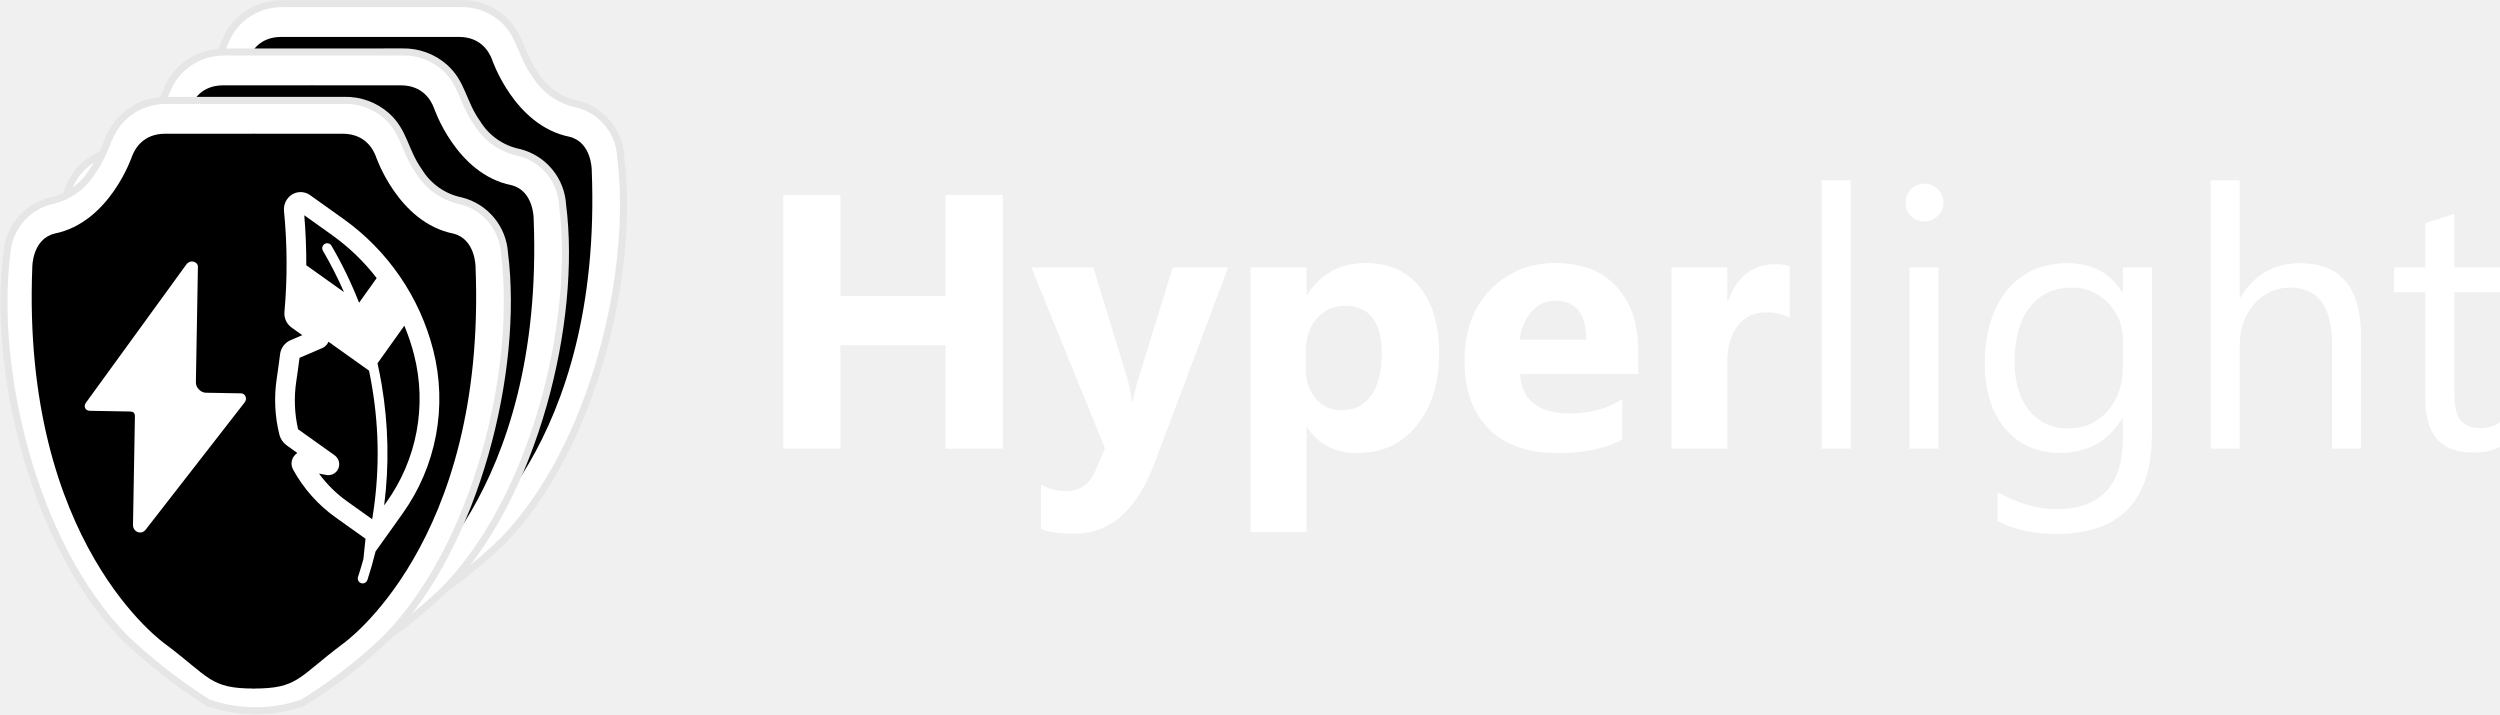
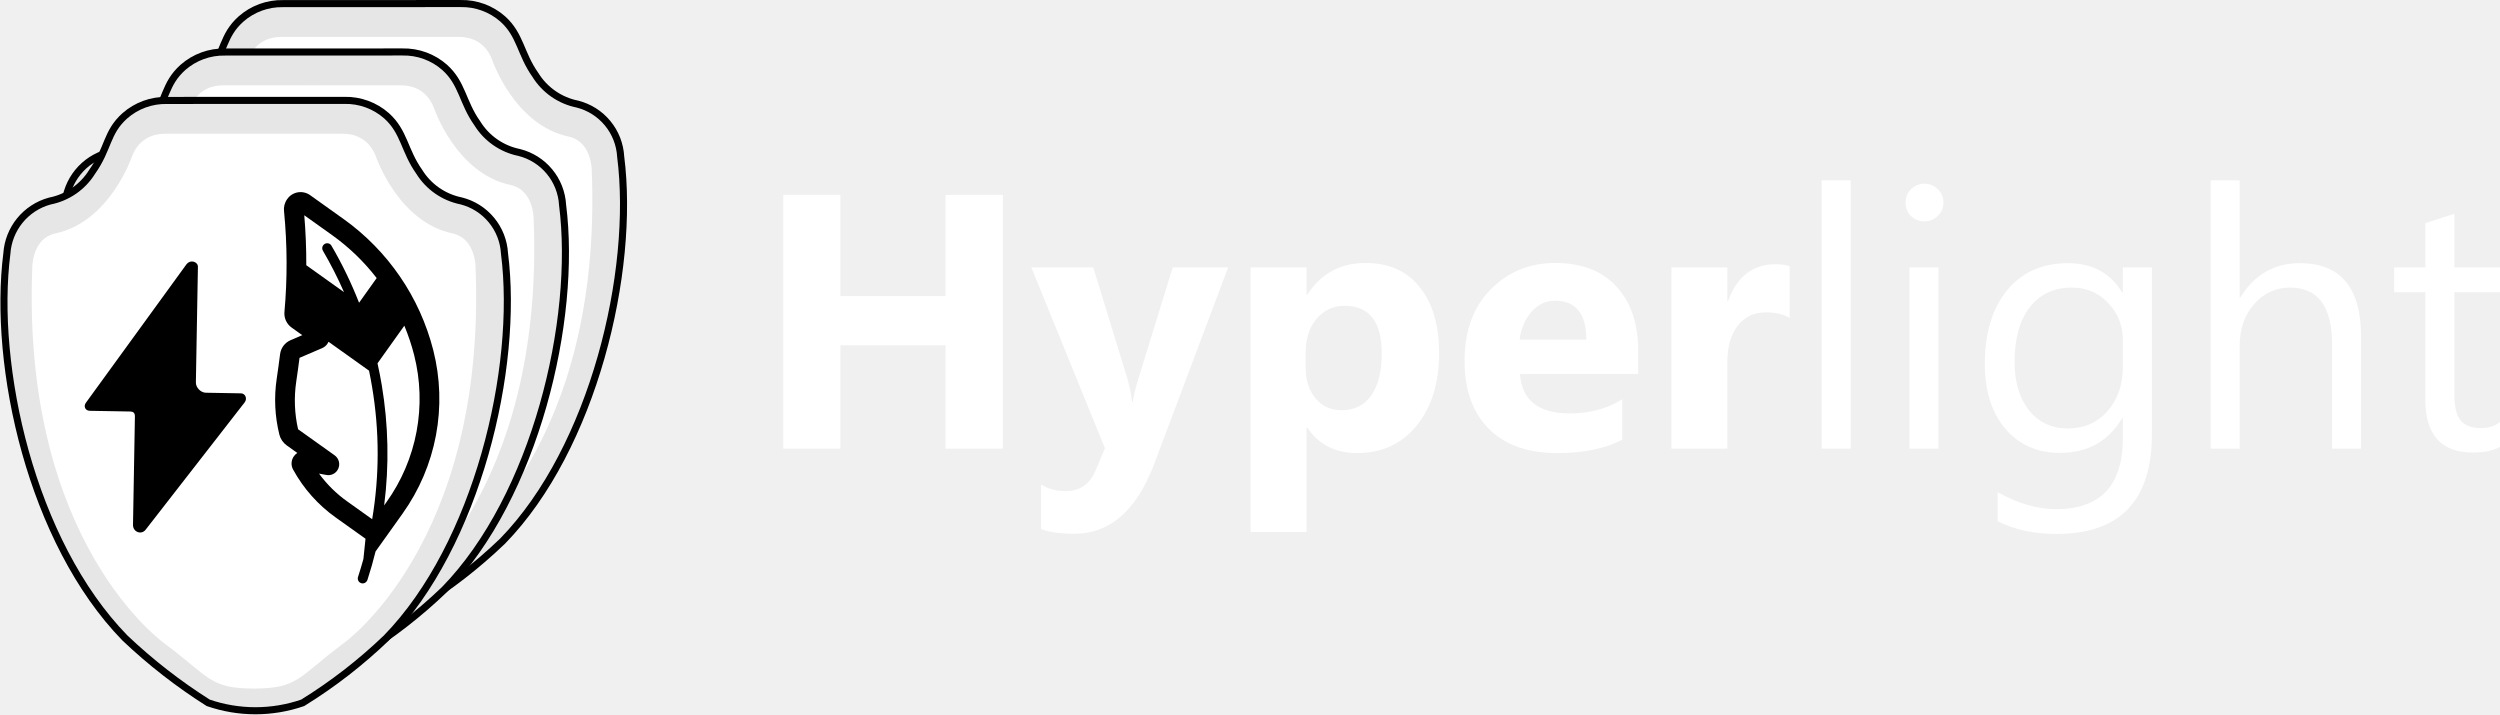
<svg xmlns="http://www.w3.org/2000/svg" width="1414" height="404" viewBox="0 0 1414 404" fill="none">
  <path d="M567.215 253.752H534.785V195.293H475.33V253.752H443V110.208H475.33V167.465H534.785V110.208H567.215V253.752Z" fill="white" />
  <path d="M694.633 151.249L652.995 261.96C642.985 288.587 627.905 301.9 607.753 301.9C600.079 301.9 593.773 301.032 588.835 299.297V274.072C593.039 276.541 597.61 277.776 602.548 277.776C610.689 277.776 616.361 273.939 619.564 266.264L624.969 253.552L583.33 151.249H618.363L637.48 213.612C638.681 217.482 639.616 222.053 640.283 227.325H640.683C641.284 223.455 642.385 218.95 643.986 213.812L663.304 151.249H694.633Z" fill="white" />
  <path d="M739.375 241.84H738.974V300.899H707.345V151.249H738.974V166.665H739.375C747.182 154.719 758.159 148.747 772.305 148.747C785.584 148.747 795.827 153.318 803.034 162.46C810.307 171.536 813.944 183.915 813.944 199.598C813.944 216.681 809.707 230.395 801.232 240.739C792.824 251.082 781.614 256.254 767.601 256.254C755.256 256.254 745.847 251.449 739.375 241.84ZM738.474 199.798V208.006C738.474 215.08 740.342 220.852 744.079 225.323C747.816 229.794 752.72 232.03 758.793 232.03C765.999 232.03 771.571 229.261 775.508 223.722C779.512 218.116 781.514 210.208 781.514 199.998C781.514 181.98 774.507 172.971 760.494 172.971C754.022 172.971 748.717 175.44 744.58 180.378C740.509 185.25 738.474 191.723 738.474 199.798Z" fill="white" />
  <path d="M926.548 211.51H859.686C860.754 226.391 870.129 233.832 887.812 233.832C899.089 233.832 908.999 231.162 917.54 225.824V248.647C908.064 253.718 895.753 256.254 880.606 256.254C864.057 256.254 851.212 251.683 842.07 242.541C832.928 233.331 828.357 220.519 828.357 204.102C828.357 187.085 833.295 173.605 843.171 163.662C853.047 153.718 865.191 148.747 879.605 148.747C894.552 148.747 906.096 153.185 914.237 162.06C922.444 170.936 926.548 182.981 926.548 198.196V211.51ZM897.221 192.09C897.221 177.409 891.282 170.068 879.405 170.068C874.333 170.068 869.929 172.17 866.192 176.374C862.522 180.579 860.287 185.817 859.486 192.09H897.221Z" fill="white" />
  <path d="M1012.23 179.778C1008.42 177.709 1003.99 176.675 998.915 176.675C992.042 176.675 986.671 179.211 982.8 184.282C978.93 189.287 976.995 196.127 976.995 204.803V253.752H945.366V151.249H976.995V170.268H977.395C982.4 156.388 991.408 149.447 1004.42 149.447C1007.76 149.447 1010.36 149.848 1012.23 150.649V179.778Z" fill="white" />
  <path d="M1046.76 253.752H1030.34V102H1046.76V253.752Z" fill="white" />
  <path d="M1088.4 125.223C1085.46 125.223 1082.96 124.222 1080.89 122.22C1078.82 120.218 1077.79 117.682 1077.79 114.613C1077.79 111.543 1078.82 109.007 1080.89 107.005C1082.96 104.936 1085.46 103.902 1088.4 103.902C1091.4 103.902 1093.94 104.936 1096.01 107.005C1098.14 109.007 1099.21 111.543 1099.21 114.613C1099.21 117.549 1098.14 120.051 1096.01 122.12C1093.94 124.189 1091.4 125.223 1088.4 125.223ZM1096.41 253.752H1079.99V151.249H1096.41V253.752Z" fill="white" />
  <path d="M1217.12 245.544C1217.12 283.181 1199.1 302 1163.07 302C1150.39 302 1139.31 299.598 1129.84 294.793V278.376C1141.38 284.783 1152.39 287.986 1162.87 287.986C1188.09 287.986 1200.7 274.573 1200.7 247.746V236.535H1200.3C1192.49 249.614 1180.75 256.154 1165.07 256.154C1152.32 256.154 1142.05 251.616 1134.24 242.541C1126.5 233.398 1122.63 221.152 1122.63 205.804C1122.63 188.386 1126.8 174.539 1135.14 164.262C1143.55 153.985 1155.03 148.847 1169.57 148.847C1183.39 148.847 1193.63 154.386 1200.3 165.463H1200.7V151.249H1217.12V245.544ZM1200.7 207.405V192.29C1200.7 184.149 1197.93 177.175 1192.39 171.369C1186.92 165.564 1180.08 162.661 1171.88 162.661C1161.73 162.661 1153.79 166.364 1148.05 173.772C1142.31 181.112 1139.45 191.423 1139.45 204.703C1139.45 216.114 1142.18 225.257 1147.65 232.13C1153.19 238.937 1160.5 242.34 1169.57 242.34C1178.78 242.34 1186.26 239.07 1191.99 232.531C1197.8 225.991 1200.7 217.616 1200.7 207.405Z" fill="white" />
  <path d="M1335.43 253.752H1319.01V194.693C1319.01 173.338 1311.07 162.661 1295.19 162.661C1287.18 162.661 1280.44 165.764 1274.97 171.97C1269.5 178.109 1266.76 186.017 1266.76 195.694V253.752H1250.35V102H1266.76V168.266H1267.16C1275.04 155.32 1286.25 148.847 1300.8 148.847C1323.88 148.847 1335.43 162.761 1335.43 190.589V253.752Z" fill="white" />
  <path d="M1414 252.751C1410.13 254.886 1405.03 255.954 1398.69 255.954C1380.74 255.954 1371.76 245.944 1371.76 225.924V165.263H1354.14V151.249H1371.76V126.224L1388.18 120.919V151.249H1414V165.263H1388.18V223.021C1388.18 229.895 1389.34 234.799 1391.68 237.736C1394.01 240.672 1397.89 242.14 1403.29 242.14C1407.43 242.14 1411 241.006 1414 238.737V252.751Z" fill="white" />
-   <path d="M160.155 2.047C151.395 1.855 142.881 4.965 136.306 10.758C125.8 20.172 127.218 29.172 117.842 42.402C115.221 46.63 111.762 50.277 107.677 53.116C103.593 55.955 98.969 57.927 94.093 58.909L93.729 58.996C87.14 60.819 81.279 64.643 76.957 69.941C72.635 75.239 70.066 81.748 69.604 88.569C61.458 152.447 83.411 251.749 136.406 306.113C150.865 319.827 166.626 332.097 183.465 342.752C200.783 348.733 219.607 348.733 236.925 342.752C253.948 332.23 269.812 319.935 284.248 306.074C335.549 253.455 359.36 153.716 351.05 88.532C350.655 81.626 348.068 75.026 343.663 69.691C339.259 64.357 333.269 60.566 326.562 58.87C321.685 57.888 317.061 55.916 312.977 53.077C308.892 50.238 305.434 46.593 302.813 42.365C294.328 30.39 294.44 19.771 284.347 10.721C277.773 4.927 269.26 1.817 260.498 2.008L160.155 2.047Z" fill="white" stroke="#E6E6E6" stroke-width="4" />
-   <path d="M259.486 20.875H209.165L168.82 176.759L209.165 334.682C234.27 334.682 234.27 328.405 259.374 309.577C259.374 309.577 340.964 253.092 334.688 96.189C334.688 96.189 334.718 80.498 322.136 77.36C290.755 71.084 278.203 33.427 278.203 33.427C276.546 29.234 271.927 20.875 259.486 20.875Z" fill="black" />
-   <path d="M159.19 20.875H209.51V334.682C184.406 334.682 184.406 328.405 159.301 309.577C159.301 309.577 77.711 253.092 83.987 96.189C83.987 96.189 83.957 80.498 96.54 77.36C127.92 71.084 140.473 33.427 140.473 33.427C142.129 29.234 146.749 20.875 159.19 20.875Z" fill="black" />
-   <path d="M127.298 29.428C118.538 29.236 110.024 32.345 103.449 38.139C92.943 47.553 94.361 56.553 84.985 69.783C82.364 74.011 78.905 77.658 74.82 80.497C70.736 83.336 66.113 85.307 61.236 86.29L60.872 86.377C54.283 88.2 48.422 92.024 44.1 97.322C39.779 102.62 37.209 109.128 36.747 115.95C28.601 179.828 50.554 279.13 103.55 333.494C118.008 347.208 133.769 359.477 150.608 370.133C167.926 376.114 186.75 376.114 204.068 370.133C221.091 359.61 236.955 347.315 251.391 333.455C302.692 280.836 326.503 181.097 318.193 115.913C317.798 109.007 315.211 102.407 310.806 97.072C306.402 91.738 300.412 87.947 293.705 86.251C288.829 85.269 284.204 83.297 280.12 80.458C276.035 77.619 272.577 73.974 269.956 69.746C261.471 57.771 261.583 47.152 251.491 38.102C244.916 32.308 236.403 29.198 227.641 29.389L127.298 29.428Z" fill="white" stroke="#E6E6E6" stroke-width="4" />
-   <path d="M226.629 48.256H176.308L135.963 204.14L176.308 362.062C201.413 362.062 201.413 355.786 226.517 336.958C226.517 336.958 308.107 280.473 301.831 123.569C301.831 123.569 301.861 107.879 289.279 104.741C257.898 98.465 245.346 60.808 245.346 60.808C243.689 56.615 239.07 48.256 226.629 48.256Z" fill="black" />
-   <path d="M126.333 48.256H176.654V362.062C151.549 362.062 151.549 355.786 126.444 336.958C126.444 336.958 44.854 280.473 51.13 123.569C51.13 123.569 51.1 107.879 63.683 104.741C95.063 98.465 107.616 60.808 107.616 60.808C109.272 56.615 113.892 48.256 126.333 48.256Z" fill="black" />
-   <path d="M94.441 56.809C85.681 56.618 77.166 59.727 70.592 65.52C60.086 74.934 61.504 83.934 52.127 97.164C49.507 101.392 46.048 105.039 41.963 107.878C37.878 110.717 33.255 112.689 28.379 113.671L28.015 113.758C21.426 115.581 15.565 119.406 11.243 124.703C6.921 130.001 4.352 136.51 3.89 143.331C-4.257 207.209 17.697 306.512 70.692 360.876C85.151 374.589 100.912 386.859 117.751 397.514C135.069 403.495 153.892 403.495 171.211 397.514C188.234 386.992 204.098 374.697 218.534 360.837C269.835 308.218 293.645 208.478 285.336 143.294C284.94 136.388 282.353 129.788 277.949 124.453C273.544 119.119 267.554 115.328 260.848 113.633C255.971 112.65 251.347 110.678 247.262 107.839C243.178 105 239.72 101.355 237.099 97.127C228.613 85.152 228.725 74.533 218.633 65.483C212.058 59.69 203.545 56.579 194.784 56.771L94.441 56.809Z" fill="white" stroke="#E6E6E6" stroke-width="4" />
-   <path d="M193.772 75.637H143.451L103.105 231.521L143.451 389.444C168.555 389.444 168.555 383.168 193.66 364.339C193.66 364.339 275.25 307.854 268.974 150.951C268.974 150.951 269.004 135.26 256.421 132.122C225.041 125.846 212.488 88.189 212.488 88.189C210.832 83.996 206.212 75.637 193.772 75.637Z" fill="black" />
-   <path d="M93.475 75.637H143.796V389.444C118.692 389.444 118.692 383.168 93.587 364.339C93.587 364.339 11.997 307.854 18.273 150.951C18.273 150.951 18.243 135.26 30.825 132.122C62.206 125.846 74.759 88.189 74.759 88.189C76.414 83.996 81.035 75.637 93.475 75.637Z" fill="black" />
+   <path d="M160.155 2.047C151.395 1.855 142.881 4.965 136.306 10.758C125.8 20.172 127.218 29.172 117.842 42.402C115.221 46.63 111.762 50.277 107.677 53.116C103.593 55.955 98.969 57.927 94.093 58.909L93.729 58.996C87.14 60.819 81.279 64.643 76.957 69.941C72.635 75.239 70.066 81.748 69.604 88.569C61.458 152.447 83.411 251.749 136.406 306.113C150.865 319.827 166.626 332.096 183.465 342.752C200.783 348.733 219.607 348.733 236.925 342.752C253.948 332.23 269.812 319.935 284.248 306.074C335.549 253.455 359.36 153.716 351.05 88.532C350.655 81.626 348.068 75.026 343.663 69.691C339.259 64.357 333.269 60.566 326.562 58.87C321.685 57.888 317.061 55.916 312.977 53.077C308.892 50.238 305.434 46.593 302.813 42.365C294.328 30.39 294.439 19.771 284.347 10.721C277.773 4.927 269.26 1.817 260.498 2.008L160.155 2.047Z" fill="#E6E6E6" stroke="black" stroke-width="4" />
+   <path d="M259.486 20.875H209.165L168.82 176.759L209.165 334.682C234.27 334.682 234.27 328.405 259.374 309.577C259.374 309.577 340.964 253.092 334.688 96.189C334.688 96.189 334.718 80.498 322.136 77.36C290.755 71.084 278.203 33.427 278.203 33.427C276.546 29.234 271.927 20.875 259.486 20.875Z" fill="white" />
+   <path d="M159.19 20.875H209.51V334.682C184.406 334.682 184.406 328.405 159.301 309.577C159.301 309.577 77.711 253.092 83.987 96.189C83.987 96.189 83.957 80.498 96.54 77.36C127.92 71.084 140.473 33.427 140.473 33.427C142.129 29.234 146.749 20.875 159.19 20.875Z" fill="white" />
+   <path d="M127.298 29.428C118.538 29.236 110.024 32.345 103.449 38.139C92.943 47.553 94.361 56.553 84.985 69.783C82.364 74.011 78.905 77.658 74.82 80.497C70.736 83.336 66.113 85.307 61.236 86.29L60.872 86.377C54.283 88.2 48.422 92.024 44.1 97.322C39.779 102.62 37.209 109.128 36.747 115.95C28.601 179.828 50.554 279.13 103.55 333.494C118.008 347.208 133.769 359.477 150.608 370.133C167.926 376.114 186.75 376.114 204.068 370.133C221.091 359.61 236.955 347.315 251.391 333.455C302.693 280.836 326.503 181.097 318.193 115.913C317.798 109.007 315.211 102.407 310.806 97.072C306.402 91.738 300.412 87.947 293.705 86.251C288.829 85.269 284.204 83.297 280.12 80.458C276.035 77.619 272.577 73.974 269.956 69.746C261.471 57.771 261.583 47.152 251.491 38.102C244.916 32.308 236.403 29.198 227.641 29.389L127.298 29.428Z" fill="#E6E6E6" stroke="black" stroke-width="4" />
+   <path d="M226.629 48.256H176.308L135.963 204.14L176.308 362.062C201.413 362.062 201.413 355.786 226.517 336.958C226.517 336.958 308.107 280.473 301.831 123.569C301.831 123.569 301.861 107.879 289.279 104.741C257.898 98.465 245.346 60.808 245.346 60.808C243.689 56.615 239.07 48.256 226.629 48.256Z" fill="white" />
+   <path d="M126.333 48.256H176.654V362.062C151.549 362.062 151.549 355.786 126.444 336.958C126.444 336.958 44.854 280.473 51.13 123.569C51.13 123.569 51.1 107.879 63.683 104.741C95.063 98.465 107.616 60.808 107.616 60.808C109.272 56.615 113.892 48.256 126.333 48.256Z" fill="white" />
+   <path d="M94.441 56.809C85.681 56.618 77.166 59.727 70.592 65.52C60.086 74.934 61.504 83.934 52.127 97.164C49.507 101.392 46.048 105.039 41.963 107.878C37.878 110.717 33.255 112.689 28.379 113.671L28.015 113.758C21.426 115.581 15.565 119.406 11.243 124.703C6.921 130.001 4.352 136.51 3.89 143.331C-4.257 207.209 17.697 306.512 70.692 360.876C85.151 374.589 100.912 386.859 117.751 397.514C135.069 403.495 153.892 403.495 171.211 397.514C188.234 386.992 204.098 374.697 218.534 360.837C269.835 308.217 293.645 208.478 285.336 143.294C284.94 136.388 282.353 129.788 277.949 124.453C273.544 119.119 267.554 115.328 260.848 113.633C255.971 112.65 251.347 110.678 247.262 107.839C243.178 105 239.72 101.355 237.099 97.127C228.613 85.152 228.725 74.533 218.633 65.483C212.058 59.69 203.545 56.579 194.784 56.771L94.441 56.809Z" fill="#E6E6E6" stroke="black" stroke-width="4" />
+   <path d="M193.772 75.637H143.451L103.105 231.521L143.451 389.444C168.555 389.444 168.555 383.168 193.66 364.339C193.66 364.339 275.25 307.854 268.974 150.951C268.974 150.951 269.004 135.26 256.421 132.122C225.041 125.846 212.488 88.189 212.488 88.189C210.832 83.996 206.212 75.637 193.772 75.637Z" fill="white" />
+   <path d="M93.475 75.637H143.796V389.444C118.692 389.444 118.692 383.168 93.587 364.339C93.587 364.339 11.997 307.854 18.273 150.951C18.273 150.951 18.243 135.26 30.825 132.122C62.206 125.846 74.759 88.189 74.759 88.189C76.414 83.996 81.035 75.637 93.475 75.637Z" fill="white" />
  <g clip-path="url(#clip0_6003_563)">
-     <path d="M205.542 316.182C204.61 319.578 203.599 322.943 202.513 326.271C202.053 327.59 202.625 329.096 203.97 329.713C205.497 330.459 207.276 329.6 207.84 327.943C209.56 322.663 211.082 317.322 212.421 311.9L227.69 290.494C237.135 277.278 243.582 262.161 246.582 246.197C249.581 230.233 249.061 213.807 245.057 198.065C237.443 168.125 219.475 141.847 194.338 123.888L175.37 110.359C174.365 109.647 173.229 109.143 172.028 108.875C170.826 108.607 169.583 108.581 168.371 108.798C167.154 109.015 165.993 109.475 164.958 110.152C163.923 110.83 163.036 111.709 162.349 112.738C160.951 114.731 160.349 117.175 160.66 119.59C162.5 138.538 162.571 157.617 160.872 176.579C160.743 178.259 161.052 179.944 161.768 181.47C162.483 182.995 163.582 184.31 164.956 185.285L170.96 189.567L164.353 192.403C162.764 193.085 161.38 194.171 160.34 195.552C159.299 196.933 158.638 198.562 158.421 200.278C157.963 203.863 157.087 210.499 156.514 214.16C154.928 224.725 155.44 235.499 158.022 245.865C158.652 248.278 160.096 250.4 162.111 251.87L168.161 256.185C167.406 256.682 166.75 257.315 166.226 258.051C165.44 259.146 164.983 260.443 164.909 261.789C164.836 263.134 165.148 264.473 165.811 265.647C171.693 276.372 179.93 285.624 189.903 292.707L206.733 304.712L205.542 316.182ZM210.501 293.674L196.392 283.61C190.263 279.256 184.876 273.943 180.44 267.874L184.247 268.579C185.592 268.906 187.009 268.77 188.268 268.191C189.526 267.613 190.552 266.626 191.18 265.391C191.863 264.056 192.039 262.518 191.675 261.063C191.311 259.608 190.431 258.335 189.199 257.479L168.594 242.782C166.579 233.951 166.225 224.823 167.55 215.862C168.101 212.385 168.919 206.188 169.409 202.393L182.202 196.899C183.343 196.402 184.333 195.612 185.071 194.608C185.37 194.201 185.623 193.766 185.827 193.309L208.724 209.641C209.354 212.659 209.925 215.698 210.437 218.755C214.652 243.735 214.657 268.915 210.501 293.674ZM173.24 150.016C173.268 140.586 172.888 131.155 172.097 121.75L187.849 132.985C197.465 139.855 205.935 148.056 213.044 157.276L203.086 171.237C198.74 160.12 193.532 149.345 187.47 138.961C186.736 137.682 185.092 137.196 183.768 137.898C182.3 138.704 181.827 140.426 182.666 141.848C187.097 149.436 191.063 157.234 194.56 165.223L173.24 150.016ZM228.692 184.215C230.933 189.58 232.79 195.128 234.238 200.821C237.837 214.99 238.301 229.773 235.599 244.14C232.897 258.507 227.093 272.111 218.593 284.005L217.279 285.847C220.165 263.296 219.722 240.487 215.925 217.797C215.227 213.661 214.424 209.557 213.517 205.49L228.692 184.215Z" fill="white" />
+     <path d="M205.542 316.182C204.61 319.578 203.599 322.943 202.513 326.271C202.053 327.59 202.625 329.096 203.97 329.713C205.497 330.459 207.276 329.6 207.84 327.943C209.56 322.663 211.082 317.322 212.421 311.9L227.69 290.494C237.135 277.278 243.582 262.161 246.582 246.197C249.581 230.233 249.061 213.807 245.057 198.065C237.443 168.125 219.475 141.847 194.338 123.888L175.37 110.359C174.365 109.647 173.229 109.143 172.028 108.875C170.826 108.607 169.583 108.581 168.371 108.798C167.154 109.015 165.993 109.475 164.958 110.152C163.923 110.83 163.036 111.709 162.349 112.738C160.951 114.731 160.349 117.175 160.66 119.59C162.5 138.538 162.571 157.617 160.872 176.579C160.743 178.259 161.052 179.944 161.768 181.47C162.483 182.995 163.582 184.31 164.956 185.285L170.96 189.567L164.353 192.403C162.764 193.085 161.38 194.171 160.34 195.552C159.299 196.933 158.638 198.562 158.421 200.278C157.963 203.863 157.087 210.499 156.514 214.16C154.928 224.725 155.44 235.499 158.022 245.865C158.652 248.278 160.096 250.4 162.111 251.87L168.161 256.185C167.406 256.682 166.75 257.315 166.226 258.051C165.44 259.146 164.983 260.443 164.909 261.789C164.836 263.134 165.148 264.473 165.811 265.647C171.693 276.372 179.93 285.624 189.903 292.707L206.733 304.712L205.542 316.182ZM210.501 293.674L196.392 283.61C190.263 279.256 184.876 273.943 180.44 267.874L184.247 268.579C185.592 268.906 187.009 268.77 188.268 268.191C189.526 267.613 190.552 266.626 191.18 265.391C191.863 264.056 192.039 262.518 191.675 261.063C191.311 259.608 190.431 258.335 189.199 257.479L168.594 242.782C166.579 233.951 166.225 224.823 167.55 215.862C168.101 212.385 168.919 206.188 169.409 202.393L182.202 196.899C183.343 196.402 184.333 195.612 185.071 194.608C185.37 194.201 185.623 193.766 185.827 193.309L208.724 209.641C209.354 212.659 209.925 215.698 210.437 218.755C214.652 243.735 214.657 268.915 210.501 293.674ZM173.24 150.016C173.268 140.586 172.888 131.155 172.097 121.75L187.849 132.985C197.465 139.855 205.935 148.056 213.044 157.276L203.086 171.237C198.74 160.12 193.532 149.345 187.47 138.961C186.736 137.682 185.092 137.196 183.768 137.898C182.3 138.704 181.827 140.426 182.666 141.848C187.097 149.436 191.063 157.234 194.56 165.223L173.24 150.016ZM228.692 184.215C230.933 189.58 232.79 195.128 234.238 200.821C237.837 214.99 238.301 229.773 235.599 244.14C232.897 258.507 227.093 272.111 218.593 284.005L217.279 285.847C220.165 263.296 219.722 240.487 215.925 217.797C215.227 213.661 214.424 209.557 213.517 205.49L228.692 184.215Z" fill="black" />
  </g>
-   <path d="M105.312 149.696L48.593 227.786C47.077 229.865 48.256 232.304 50.758 232.348L73.512 232.749C75.502 232.784 76.342 233.596 76.306 235.643L75.227 296.87C75.156 300.908 80.015 302.758 82.403 299.557L138.408 227.549C139.98 225.471 138.789 222.519 136.287 222.475C136.287 222.475 119.222 222.174 116.377 222.124C113.533 222.074 110.739 219.179 110.789 216.335C110.839 213.491 111.892 153.76 111.942 150.916C111.992 148.072 107.701 146.438 105.312 149.696Z" fill="white" />
+   <path d="M105.312 149.696L48.593 227.786C47.077 229.865 48.256 232.304 50.758 232.348L73.512 232.749C75.502 232.784 76.342 233.596 76.306 235.643L75.227 296.87C75.156 300.908 80.015 302.758 82.403 299.557L138.408 227.549C139.98 225.471 138.789 222.519 136.287 222.475C136.287 222.475 119.222 222.174 116.377 222.124C113.533 222.074 110.739 219.179 110.789 216.335C110.839 213.491 111.892 153.76 111.942 150.916C111.992 148.072 107.701 146.438 105.312 149.696Z" fill="black" />
  <defs>
    <clipPath id="clip0_6003_563">
      <rect width="178.789" height="178.789" fill="white" transform="matrix(-0.814117 -0.580701 -0.580701 0.814117 312.207 201.1)" />
    </clipPath>
  </defs>
</svg>
